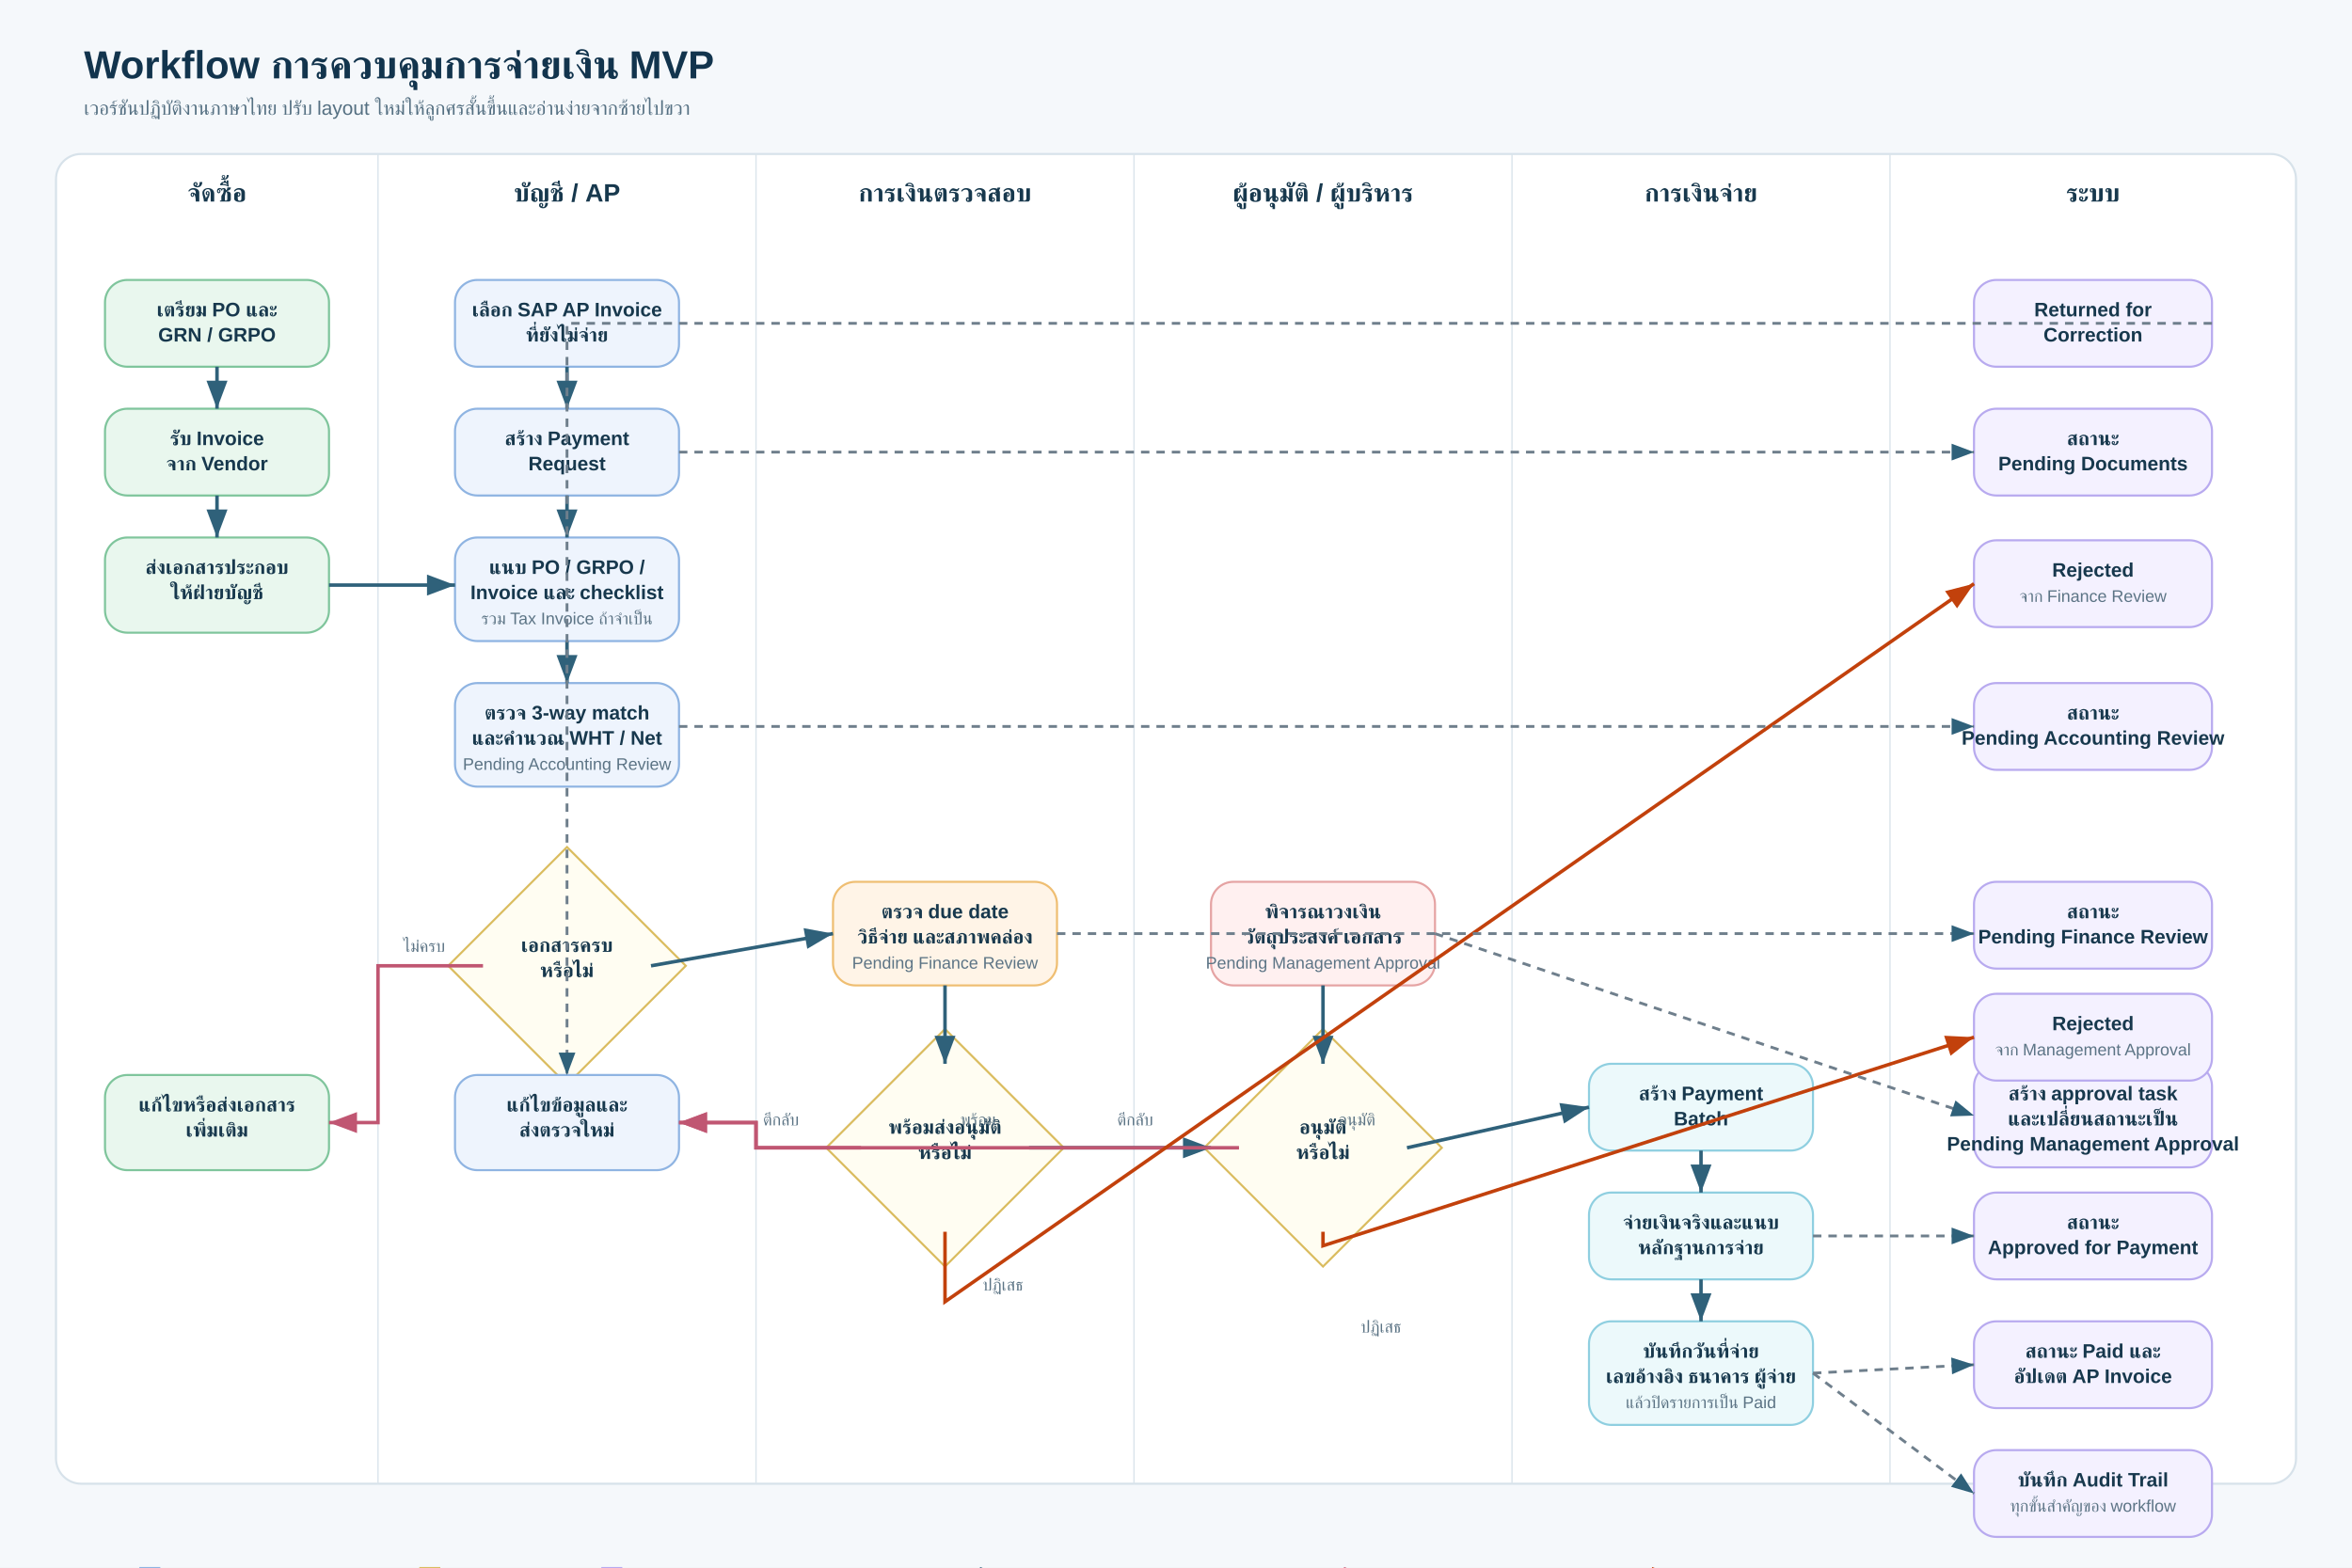
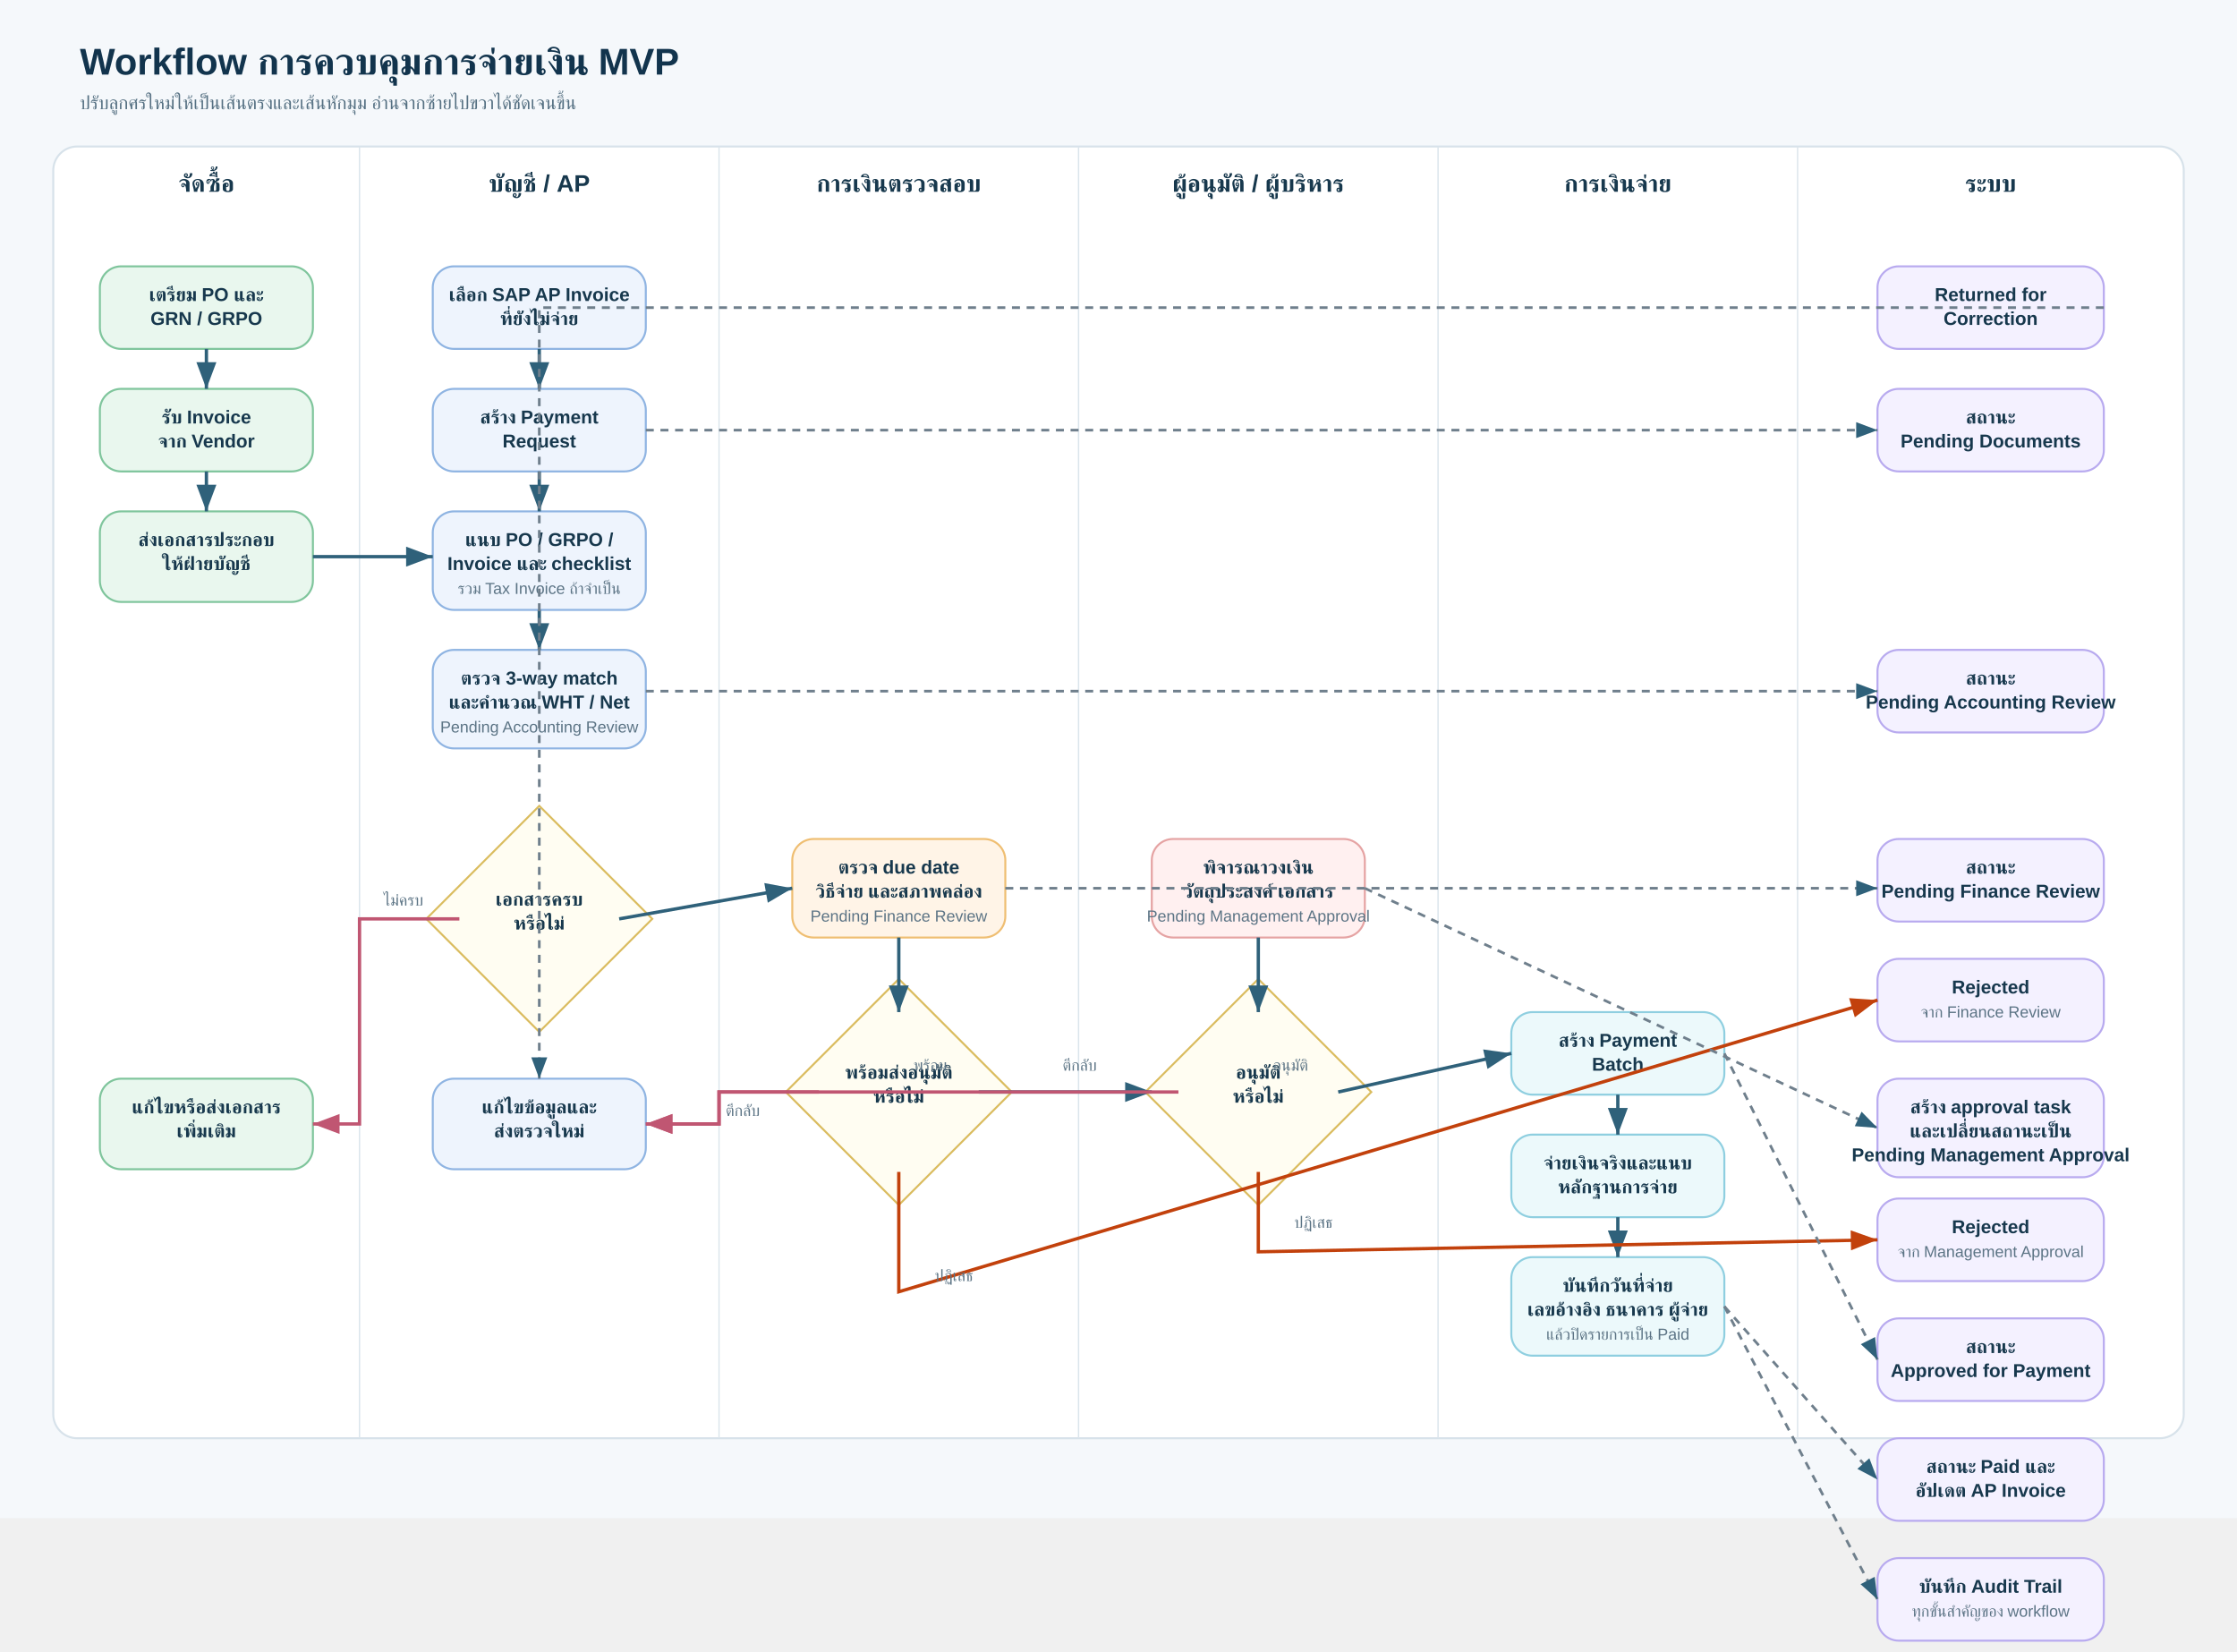
- <svg xmlns="http://www.w3.org/2000/svg" width="1680" height="1120" viewBox="0 0 1680 1120" role="img" aria-labelledby="title desc">
+ <svg xmlns="http://www.w3.org/2000/svg" width="1680" height="1240" viewBox="0 0 1680 1240" role="img" aria-labelledby="title desc">
  <defs>
    <style>
      .bg { fill: #f5f8fb; }
      .panel { fill: #ffffff; stroke: #d7e2ea; stroke-width: 1.5; }
      .grid { stroke: #dbe5ec; stroke-width: 1; }
      .title { font: 700 28px Arial, sans-serif; fill: #12344d; }
      .subtitle { font: 400 14px Arial, sans-serif; fill: #557082; }
      .lane { font: 700 18px Arial, sans-serif; fill: #17384d; }
      .text { font: 600 14px Arial, sans-serif; fill: #17384d; }
      .small { font: 400 12px Arial, sans-serif; fill: #5c7485; }
      .box { rx: 16; ry: 16; stroke-width: 1.5; }
      .proc { fill: #e9f7ee; stroke: #7fc59c; }
      .acct { fill: #eef4fd; stroke: #8fb4e2; }
      .fin { fill: #fff4e7; stroke: #efbe72; }
      .appr { fill: #fff0f0; stroke: #e5a3a3; }
      .pay { fill: #ecf9fb; stroke: #8fcfe0; }
      .sys { fill: #f4f1ff; stroke: #b8aaef; }
      .decision { fill: #fffdf2; stroke: #dabc5f; stroke-width: 1.5; }
      .main { stroke: #2f617a; stroke-width: 2.5; fill: none; marker-end: url(#mainArrow); }
      .return { stroke: #c05672; stroke-width: 2.5; fill: none; marker-end: url(#returnArrow); }
      .reject { stroke: #c2410c; stroke-width: 2.5; fill: none; marker-end: url(#rejectArrow); }
      .syslink { stroke: #6f7f8c; stroke-width: 2; fill: none; marker-end: url(#mainArrow); stroke-dasharray: 6 5; }
    </style>
    <marker id="mainArrow" markerWidth="10" markerHeight="10" refX="8" refY="3" orient="auto" markerUnits="strokeWidth">
      <path d="M0,0 L8,3 L0,6 Z" fill="#2f617a" />
    </marker>
    <marker id="returnArrow" markerWidth="10" markerHeight="10" refX="8" refY="3" orient="auto" markerUnits="strokeWidth">
      <path d="M0,0 L8,3 L0,6 Z" fill="#c05672" />
    </marker>
    <marker id="rejectArrow" markerWidth="10" markerHeight="10" refX="8" refY="3" orient="auto" markerUnits="strokeWidth">
      <path d="M0,0 L8,3 L0,6 Z" fill="#c2410c" />
    </marker>
  </defs>
-   <rect class="bg" x="0" y="0" width="1680" height="1120" />
+   <rect class="bg" x="0" y="0" width="1680" height="1140" />
  <text class="title" x="60" y="56">Workflow การควบคุมการจ่ายเงิน MVP</text>
-   <text class="subtitle" x="60" y="82">เวอร์ชันปฏิบัติงานภาษาไทย ปรับ layout ใหม่ให้ลูกศรสั้นขึ้นและอ่านง่ายจากซ้ายไปขวา</text>
+   <text class="subtitle" x="60" y="82">ปรับลูกศรใหม่ให้เป็นเส้นตรงและเส้นหักมุม อ่านจากซ้ายไปขวาได้ชัดเจนขึ้น</text>
  <g transform="translate(40,110)">
-     <rect class="panel" x="0" y="0" width="1600" height="950" rx="18" />
-     <line class="grid" x1="230" y1="0" x2="230" y2="950" />
-     <line class="grid" x1="500" y1="0" x2="500" y2="950" />
-     <line class="grid" x1="770" y1="0" x2="770" y2="950" />
-     <line class="grid" x1="1040" y1="0" x2="1040" y2="950" />
-     <line class="grid" x1="1310" y1="0" x2="1310" y2="950" />
+     <rect class="panel" x="0" y="0" width="1600" height="970" rx="18" />
+     <line class="grid" x1="230" y1="0" x2="230" y2="970" />
+     <line class="grid" x1="500" y1="0" x2="500" y2="970" />
+     <line class="grid" x1="770" y1="0" x2="770" y2="970" />
+     <line class="grid" x1="1040" y1="0" x2="1040" y2="970" />
+     <line class="grid" x1="1310" y1="0" x2="1310" y2="970" />
    <text class="lane" x="115" y="34" text-anchor="middle">จัดซื้อ</text>
    <text class="lane" x="365" y="34" text-anchor="middle">บัญชี / AP</text>
    <text class="lane" x="635" y="34" text-anchor="middle">การเงินตรวจสอบ</text>
    <text class="lane" x="905" y="34" text-anchor="middle">ผู้อนุมัติ / ผู้บริหาร</text>
    <text class="lane" x="1175" y="34" text-anchor="middle">การเงินจ่าย</text>
    <text class="lane" x="1455" y="34" text-anchor="middle">ระบบ</text>
    <rect class="box proc" x="35" y="90" width="160" height="62" />
    <text class="text" x="115" y="116" text-anchor="middle">เตรียม PO และ</text>
    <text class="text" x="115" y="134" text-anchor="middle">GRN / GRPO</text>
    <rect class="box proc" x="35" y="182" width="160" height="62" />
    <text class="text" x="115" y="208" text-anchor="middle">รับ Invoice</text>
    <text class="text" x="115" y="226" text-anchor="middle">จาก Vendor</text>
    <rect class="box proc" x="35" y="274" width="160" height="68" />
    <text class="text" x="115" y="300" text-anchor="middle">ส่งเอกสารประกอบ</text>
    <text class="text" x="115" y="318" text-anchor="middle">ให้ฝ่ายบัญชี</text>
-     <rect class="box proc" x="35" y="658" width="160" height="68" />
-     <text class="text" x="115" y="684" text-anchor="middle">แก้ไขหรือส่งเอกสาร</text>
-     <text class="text" x="115" y="702" text-anchor="middle">เพิ่มเติม</text>
+     <rect class="box proc" x="35" y="700" width="160" height="68" />
+     <text class="text" x="115" y="726" text-anchor="middle">แก้ไขหรือส่งเอกสาร</text>
+     <text class="text" x="115" y="744" text-anchor="middle">เพิ่มเติม</text>
    <rect class="box acct" x="285" y="90" width="160" height="62" />
    <text class="text" x="365" y="116" text-anchor="middle">เลือก SAP AP Invoice</text>
    <text class="text" x="365" y="134" text-anchor="middle">ที่ยังไม่จ่าย</text>
    <rect class="box acct" x="285" y="182" width="160" height="62" />
    <text class="text" x="365" y="208" text-anchor="middle">สร้าง Payment</text>
    <text class="text" x="365" y="226" text-anchor="middle">Request</text>
    <rect class="box acct" x="285" y="274" width="160" height="74" />
    <text class="text" x="365" y="300" text-anchor="middle">แนบ PO / GRPO /</text>
    <text class="text" x="365" y="318" text-anchor="middle">Invoice และ checklist</text>
    <text class="small" x="365" y="336" text-anchor="middle">รวม Tax Invoice ถ้าจำเป็น</text>
    <rect class="box acct" x="285" y="378" width="160" height="74" />
    <text class="text" x="365" y="404" text-anchor="middle">ตรวจ 3-way match</text>
    <text class="text" x="365" y="422" text-anchor="middle">และคำนวณ WHT / Net</text>
    <text class="small" x="365" y="440" text-anchor="middle">Pending Accounting Review</text>
    <rect class="decision" x="305" y="520" width="120" height="120" transform="rotate(45 365 580)" />
    <text class="text" x="365" y="570" text-anchor="middle">เอกสารครบ</text>
    <text class="text" x="365" y="588" text-anchor="middle">หรือไม่</text>
-     <rect class="box acct" x="285" y="658" width="160" height="68" />
-     <text class="text" x="365" y="684" text-anchor="middle">แก้ไขข้อมูลและ</text>
-     <text class="text" x="365" y="702" text-anchor="middle">ส่งตรวจใหม่</text>
+     <rect class="box acct" x="285" y="700" width="160" height="68" />
+     <text class="text" x="365" y="726" text-anchor="middle">แก้ไขข้อมูลและ</text>
+     <text class="text" x="365" y="744" text-anchor="middle">ส่งตรวจใหม่</text>
    <rect class="box fin" x="555" y="520" width="160" height="74" />
    <text class="text" x="635" y="546" text-anchor="middle">ตรวจ due date</text>
    <text class="text" x="635" y="564" text-anchor="middle">วิธีจ่าย และสภาพคล่อง</text>
    <text class="small" x="635" y="582" text-anchor="middle">Pending Finance Review</text>
    <rect class="decision" x="575" y="650" width="120" height="120" transform="rotate(45 635 710)" />
    <text class="text" x="635" y="700" text-anchor="middle">พร้อมส่งอนุมัติ</text>
    <text class="text" x="635" y="718" text-anchor="middle">หรือไม่</text>
    <rect class="box appr" x="825" y="520" width="160" height="74" />
    <text class="text" x="905" y="546" text-anchor="middle">พิจารณาวงเงิน</text>
    <text class="text" x="905" y="564" text-anchor="middle">วัตถุประสงค์ เอกสาร</text>
    <text class="small" x="905" y="582" text-anchor="middle">Pending Management Approval</text>
    <rect class="decision" x="845" y="650" width="120" height="120" transform="rotate(45 905 710)" />
    <text class="text" x="905" y="700" text-anchor="middle">อนุมัติ</text>
    <text class="text" x="905" y="718" text-anchor="middle">หรือไม่</text>
    <rect class="box pay" x="1095" y="650" width="160" height="62" />
    <text class="text" x="1175" y="676" text-anchor="middle">สร้าง Payment</text>
    <text class="text" x="1175" y="694" text-anchor="middle">Batch</text>
    <rect class="box pay" x="1095" y="742" width="160" height="62" />
    <text class="text" x="1175" y="768" text-anchor="middle">จ่ายเงินจริงและแนบ</text>
    <text class="text" x="1175" y="786" text-anchor="middle">หลักฐานการจ่าย</text>
    <rect class="box pay" x="1095" y="834" width="160" height="74" />
    <text class="text" x="1175" y="860" text-anchor="middle">บันทึกวันที่จ่าย</text>
    <text class="text" x="1175" y="878" text-anchor="middle">เลขอ้างอิง ธนาคาร ผู้จ่าย</text>
    <text class="small" x="1175" y="896" text-anchor="middle">แล้วปิดรายการเป็น Paid</text>
    <rect class="box sys" x="1370" y="182" width="170" height="62" />
    <text class="text" x="1455" y="208" text-anchor="middle">สถานะ</text>
    <text class="text" x="1455" y="226" text-anchor="middle">Pending Documents</text>
    <rect class="box sys" x="1370" y="378" width="170" height="62" />
    <text class="text" x="1455" y="404" text-anchor="middle">สถานะ</text>
    <text class="text" x="1455" y="422" text-anchor="middle">Pending Accounting Review</text>
    <rect class="box sys" x="1370" y="520" width="170" height="62" />
    <text class="text" x="1455" y="546" text-anchor="middle">สถานะ</text>
    <text class="text" x="1455" y="564" text-anchor="middle">Pending Finance Review</text>
-     <rect class="box sys" x="1370" y="650" width="170" height="74" />
-     <text class="text" x="1455" y="676" text-anchor="middle">สร้าง approval task</text>
-     <text class="text" x="1455" y="694" text-anchor="middle">และเปลี่ยนสถานะเป็น</text>
-     <text class="text" x="1455" y="712" text-anchor="middle">Pending Management Approval</text>
-     <rect class="box sys" x="1370" y="742" width="170" height="62" />
-     <text class="text" x="1455" y="768" text-anchor="middle">สถานะ</text>
-     <text class="text" x="1455" y="786" text-anchor="middle">Approved for Payment</text>
-     <rect class="box sys" x="1370" y="834" width="170" height="62" />
-     <text class="text" x="1455" y="860" text-anchor="middle">สถานะ Paid และ</text>
-     <text class="text" x="1455" y="878" text-anchor="middle">อัปเดต AP Invoice</text>
+     <rect class="box sys" x="1370" y="610" width="170" height="62" />
+     <text class="text" x="1455" y="636" text-anchor="middle">Rejected</text>
+     <text class="small" x="1455" y="654" text-anchor="middle">จาก Finance Review</text>
+     <rect class="box sys" x="1370" y="700" width="170" height="74" />
+     <text class="text" x="1455" y="726" text-anchor="middle">สร้าง approval task</text>
+     <text class="text" x="1455" y="744" text-anchor="middle">และเปลี่ยนสถานะเป็น</text>
+     <text class="text" x="1455" y="762" text-anchor="middle">Pending Management Approval</text>
+     <rect class="box sys" x="1370" y="790" width="170" height="62" />
+     <text class="text" x="1455" y="816" text-anchor="middle">Rejected</text>
+     <text class="small" x="1455" y="834" text-anchor="middle">จาก Management Approval</text>
+     <rect class="box sys" x="1370" y="880" width="170" height="62" />
+     <text class="text" x="1455" y="906" text-anchor="middle">สถานะ</text>
+     <text class="text" x="1455" y="924" text-anchor="middle">Approved for Payment</text>
    <rect class="box sys" x="1370" y="90" width="170" height="62" />
    <text class="text" x="1455" y="116" text-anchor="middle">Returned for</text>
    <text class="text" x="1455" y="134" text-anchor="middle">Correction</text>
-     <rect class="box sys" x="1370" y="926" width="170" height="62" />
-     <text class="text" x="1455" y="952" text-anchor="middle">บันทึก Audit Trail</text>
-     <text class="small" x="1455" y="970" text-anchor="middle">ทุกขั้นสำคัญของ workflow</text>
-     <rect class="box sys" x="1370" y="276" width="170" height="62" />
-     <text class="text" x="1455" y="302" text-anchor="middle">Rejected</text>
-     <text class="small" x="1455" y="320" text-anchor="middle">จาก Finance Review</text>
-     <rect class="box sys" x="1370" y="600" width="170" height="62" />
-     <text class="text" x="1455" y="626" text-anchor="middle">Rejected</text>
-     <text class="small" x="1455" y="644" text-anchor="middle">จาก Management Approval</text>
+     <rect class="box sys" x="1370" y="970" width="170" height="62" />
+     <text class="text" x="1455" y="996" text-anchor="middle">สถานะ Paid และ</text>
+     <text class="text" x="1455" y="1014" text-anchor="middle">อัปเดต AP Invoice</text>
+     <rect class="box sys" x="1370" y="1060" width="170" height="62" />
+     <text class="text" x="1455" y="1086" text-anchor="middle">บันทึก Audit Trail</text>
+     <text class="small" x="1455" y="1104" text-anchor="middle">ทุกขั้นสำคัญของ workflow</text>
    <path class="main" d="M115 152 L115 182" />
    <path class="main" d="M115 244 L115 274" />
    <path class="main" d="M195 308 L285 308" />
    <path class="main" d="M365 152 L365 182" />
    <path class="main" d="M365 244 L365 274" />
    <path class="main" d="M365 348 L365 378" />
    <path class="main" d="M425 580 L555 557" />
    <path class="main" d="M635 594 L635 650" />
    <path class="main" d="M695 710 L825 710" />
    <path class="main" d="M905 594 L905 650" />
    <path class="main" d="M965 710 L1095 681" />
    <path class="main" d="M1175 712 L1175 742" />
    <path class="main" d="M1175 804 L1175 834" />
-     <path class="return" d="M305 580 L230 580 L230 692 L195 692" />
-     <path class="return" d="M575 710 L500 710 L500 692 L445 692" />
-     <path class="return" d="M845 710 L500 710 L500 692 L445 692" />
-     <path class="reject" d="M635 770 L635 820 L1370 307" />
-     <path class="reject" d="M905 770 L905 780 L1370 631" />
+     <path class="return" d="M305 580 L230 580 L230 734 L195 734" />
+     <path class="return" d="M575 710 L500 710 L500 734 L445 734" />
+     <path class="return" d="M845 710 L500 710 L500 734 L445 734" />
+     <path class="reject" d="M635 770 L635 860 L1370 641" />
+     <path class="reject" d="M905 770 L905 830 L1370 821" />
    <path class="syslink" d="M445 213 L1370 213" />
    <path class="syslink" d="M445 409 L1370 409" />
    <path class="syslink" d="M715 557 L1370 557" />
-     <path class="syslink" d="M985 557 L1370 687" />
-     <path class="syslink" d="M1255 773 L1370 773" />
-     <path class="syslink" d="M1255 871 L1370 865" />
-     <path class="syslink" d="M1540 121 L365 121 L365 658" />
-     <path class="syslink" d="M1255 871 L1370 957" />
+     <path class="syslink" d="M985 557 L1370 737" />
+     <path class="syslink" d="M1255 681 L1370 911" />
+     <path class="syslink" d="M1255 871 L1370 1001" />
+     <path class="syslink" d="M1540 121 L365 121 L365 700" />
+     <path class="syslink" d="M1255 871 L1370 1091" />
    <text class="small" x="248" y="570">ไม่ครบ</text>
    <text class="small" x="646" y="694">พร้อม</text>
    <text class="small" x="916" y="694">อนุมัติ</text>
-     <text class="small" x="505" y="694">ตีกลับ</text>
+     <text class="small" x="505" y="728">ตีกลับ</text>
    <text class="small" x="758" y="694">ตีกลับ</text>
-     <text class="small" x="662" y="812">ปฏิเสธ</text>
-     <text class="small" x="932" y="842">ปฏิเสธ</text>
-     <rect x="60" y="1010" width="14" height="14" fill="#eef4fd" stroke="#8fb4e2" />
-     <text class="small" x="82" y="1022">กิจกรรมของผู้ปฏิบัติงาน</text>
-     <rect x="260" y="1010" width="14" height="14" fill="#fffdf2" stroke="#dabc5f" />
-     <text class="small" x="282" y="1022">จุดตัดสินใจ</text>
-     <rect x="390" y="1010" width="14" height="14" fill="#f4f1ff" stroke="#b8aaef" />
-     <text class="small" x="412" y="1022">สถานะหรือการทำงานของระบบ</text>
-     <line class="main" x1="640" y1="1017" x2="680" y2="1017" />
-     <text class="small" x="692" y="1022">เส้นทางหลักของ workflow</text>
-     <line class="return" x1="900" y1="1017" x2="940" y2="1017" />
-     <text class="small" x="952" y="1022">เส้นทางตีกลับแก้ไข</text>
-     <line class="reject" x1="1120" y1="1017" x2="1160" y2="1017" />
-     <text class="small" x="1172" y="1022">เส้นทางปฏิเสธ</text>
+     <text class="small" x="662" y="852">ปฏิเสธ</text>
+     <text class="small" x="932" y="812">ปฏิเสธ</text>
+     <rect x="60" y="1160" width="14" height="14" fill="#eef4fd" stroke="#8fb4e2" />
+     <text class="small" x="82" y="1172">กิจกรรมของผู้ปฏิบัติงาน</text>
+     <rect x="260" y="1160" width="14" height="14" fill="#fffdf2" stroke="#dabc5f" />
+     <text class="small" x="282" y="1172">จุดตัดสินใจ</text>
+     <rect x="390" y="1160" width="14" height="14" fill="#f4f1ff" stroke="#b8aaef" />
+     <text class="small" x="412" y="1172">สถานะหรือการทำงานของระบบ</text>
+     <line class="main" x1="640" y1="1167" x2="680" y2="1167" />
+     <text class="small" x="692" y="1172">เส้นทางหลักของ workflow</text>
+     <line class="return" x1="900" y1="1167" x2="940" y2="1167" />
+     <text class="small" x="952" y="1172">เส้นทางตีกลับแก้ไข</text>
+     <line class="reject" x1="1120" y1="1167" x2="1160" y2="1167" />
+     <text class="small" x="1172" y="1172">เส้นทางปฏิเสธ</text>
  </g>
</svg>
